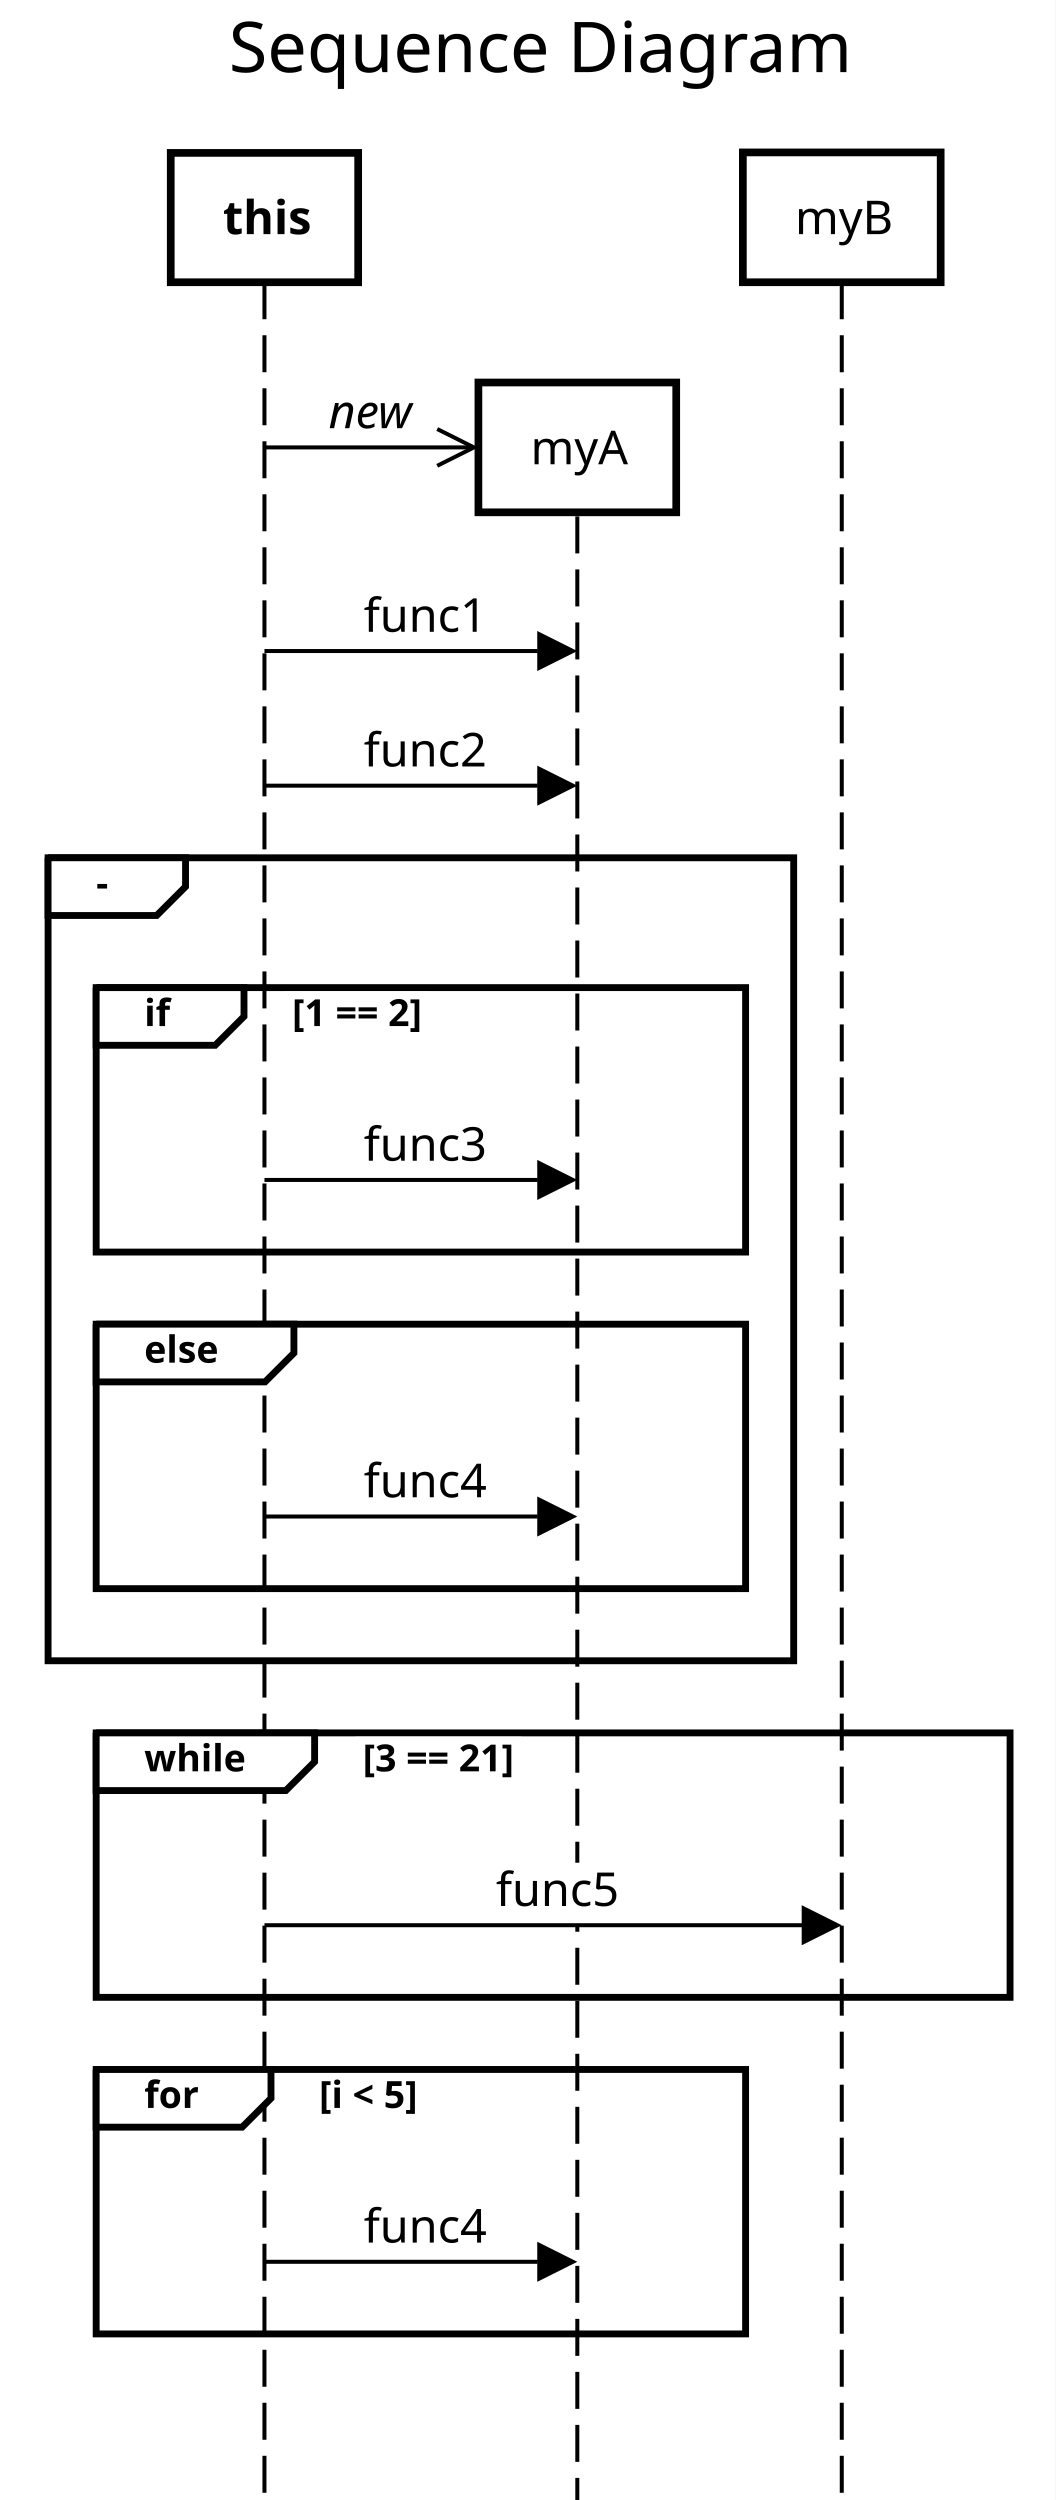
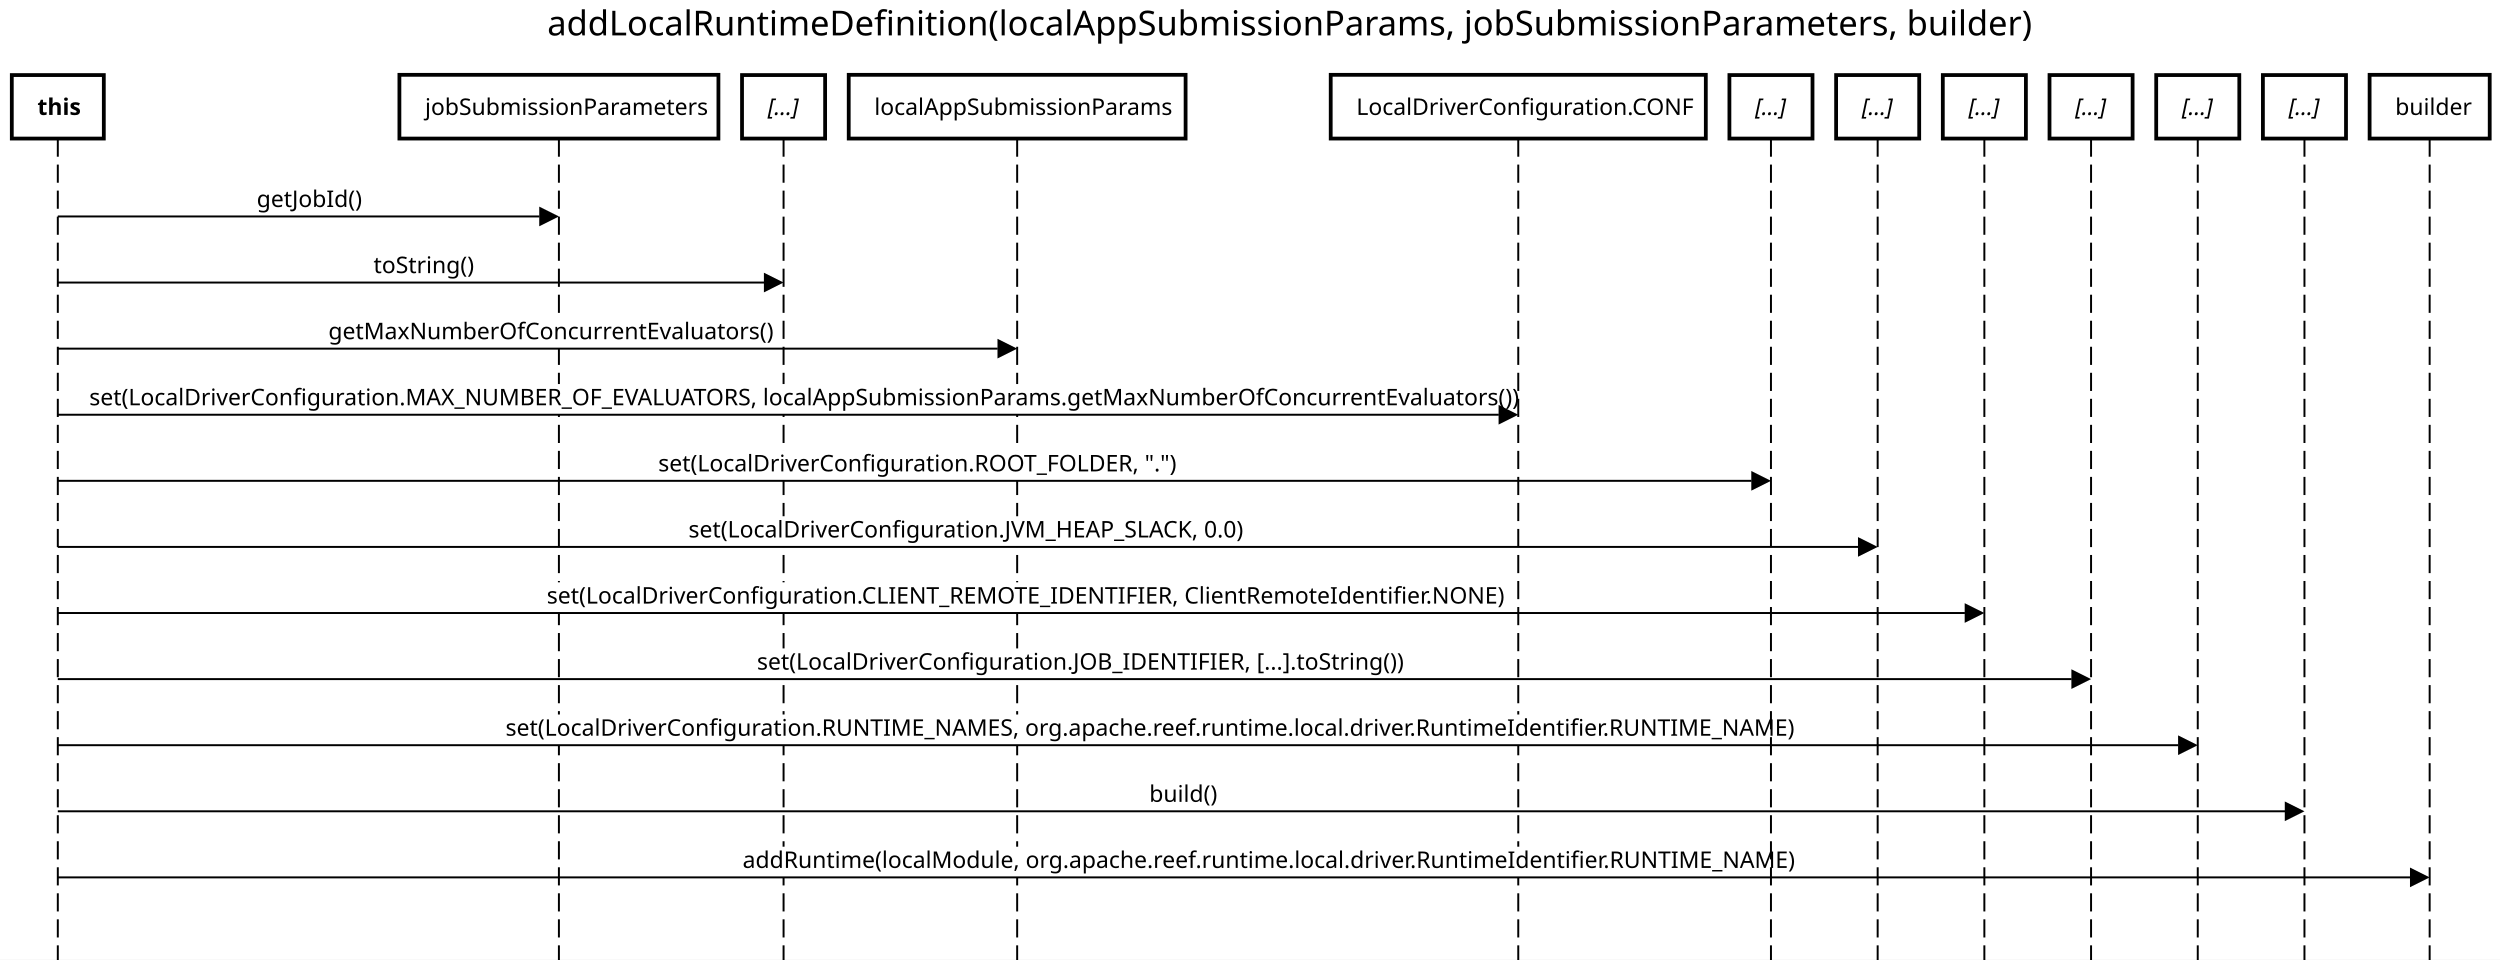
- <svg xmlns="http://www.w3.org/2000/svg" version="1.1" width="331" height="784">
+ <svg xmlns="http://www.w3.org/2000/svg" version="1.1" width="1597" height="613">
  <defs />
  <g>
    <g />
    <g />
    <g />
    <g />
    <g />
    <g />
    <g />
    <g />
-     <g>
-       <rect fill="white" stroke="none" x="0" y="0" width="331" height="784" />
-     </g>
-     <g>
-       <text fill="black" stroke="none" font-family="sans-serif" font-size="16.5pt" font-style="normal" font-weight="normal" text-decoration="normal" x="71.75" y="22.618" text-anchor="start" dominant-baseline="alphabetic" xml:space="preserve">Sequence Diagram</text>
-     </g>
-     <g />
-     <g>
-       <path fill="none" stroke="black" paint-order="fill stroke markers" d=" M 82.933 88.512 L 82.933 784.693" stroke-miterlimit="10" stroke-width="1.257" stroke-dasharray="11.599,5.026" />
-       <path fill="none" stroke="black" paint-order="fill stroke markers" d=" M 181.045 161.945 L 181.045 784.693" stroke-miterlimit="10" stroke-width="1.257" stroke-dasharray="11.599,5.026" />
-       <path fill="none" stroke="black" paint-order="fill stroke markers" d=" M 263.978 88.512 L 263.978 784.693" stroke-miterlimit="10" stroke-width="1.257" stroke-dasharray="11.599,5.026" />
-     </g>
-     <g>
-       <path fill="none" stroke="none" />
-       <g>
-         <path fill="white" stroke="black" paint-order="fill stroke markers" d=" M 53.544 47.95 L 112.321 47.95 L 112.321 88.512 L 53.544 88.512 L 53.544 47.95 Z" stroke-miterlimit="10" stroke-width="2.413" stroke-dasharray="" />
-       </g>
-       <g>
-         <text fill="black" stroke="none" font-family="sans-serif" font-size="11pt" font-style="normal" font-weight="bold" text-decoration="normal" x="69.904" y="73.433" text-anchor="start" dominant-baseline="alphabetic" xml:space="preserve">this</text>
-       </g>
-       <path fill="none" stroke="none" />
-       <g>
-         <path fill="white" stroke="black" paint-order="fill stroke markers" d=" M 232.961 47.799 L 294.995 47.799 L 294.995 88.512 L 232.961 88.512 L 232.961 47.799 Z" stroke-miterlimit="10" stroke-width="2.413" stroke-dasharray="" />
-       </g>
-       <g>
-         <g />
-         <text fill="black" stroke="none" font-family="sans-serif" font-size="11pt" font-style="normal" font-weight="normal" text-decoration="normal" x="249.322" y="73.433" text-anchor="start" dominant-baseline="alphabetic" xml:space="preserve">myB</text>
-       </g>
-     </g>
-     <g>
-       <path fill="none" stroke="none" />
-       <g>
-         <path fill="white" stroke="black" paint-order="fill stroke markers" d=" M 150.029 119.951 L 212.062 119.951 L 212.062 160.663 L 150.029 160.663 L 150.029 119.951 Z" stroke-miterlimit="10" stroke-width="2.413" stroke-dasharray="" />
-       </g>
-       <g>
-         <g />
-         <text fill="black" stroke="none" font-family="sans-serif" font-size="11pt" font-style="normal" font-weight="normal" text-decoration="normal" x="166.389" y="145.584" text-anchor="start" dominant-baseline="alphabetic" xml:space="preserve">myA</text>
-       </g>
-       <g>
-         <g>
-           <rect fill="white" stroke="none" x="100.776" y="120.705" width="31.41" height="19.602" />
-         </g>
-         <text fill="black" stroke="none" font-family="sans-serif" font-size="11pt" font-style="italic" font-weight="normal" text-decoration="normal" x="103.037" y="134.275" text-anchor="start" dominant-baseline="alphabetic" xml:space="preserve">new</text>
-       </g>
-       <g>
-         <path fill="none" stroke="black" paint-order="fill stroke markers" d=" M 82.933 140.307 L 148.144 140.307" stroke-miterlimit="10" stroke-width="1.257" stroke-dasharray="" />
-         <g transform="translate(150.0288,140.3068) translate(-150.0288,-140.3068)">
-           <path fill="none" stroke="black" paint-order="fill stroke markers" d=" M 137.11 134.544 L 148.616 140.307 L 137.11 146.07" stroke-miterlimit="10" stroke-width="1.257" />
-         </g>
-       </g>
-       <g>
-         <g>
-           <rect fill="white" stroke="none" x="111.8" y="184.563" width="40.377" height="19.602" />
-         </g>
-         <text fill="black" stroke="none" font-family="sans-serif" font-size="11pt" font-style="normal" font-weight="normal" text-decoration="normal" x="114.062" y="198.133" text-anchor="start" dominant-baseline="alphabetic" xml:space="preserve">func1</text>
-       </g>
-       <g>
-         <path fill="none" stroke="black" paint-order="fill stroke markers" d=" M 82.933 204.165 L 168.631 204.165" stroke-miterlimit="10" stroke-width="1.257" stroke-dasharray="" />
-         <g transform="translate(181.0454,204.1649) translate(-181.0454,-204.1649)">
-           <path fill="black" stroke="none" paint-order="stroke fill markers" d=" M 168.48 197.882 L 181.045 204.165 L 168.48 210.448 Z" />
-         </g>
-       </g>
-       <g>
-         <g>
-           <rect fill="white" stroke="none" x="111.8" y="226.783" width="40.377" height="19.602" />
-         </g>
-         <text fill="black" stroke="none" font-family="sans-serif" font-size="11pt" font-style="normal" font-weight="normal" text-decoration="normal" x="114.062" y="240.354" text-anchor="start" dominant-baseline="alphabetic" xml:space="preserve">func2</text>
-       </g>
-       <g>
-         <path fill="none" stroke="black" paint-order="fill stroke markers" d=" M 82.933 246.385 L 168.631 246.385" stroke-miterlimit="10" stroke-width="1.257" stroke-dasharray="" />
-         <g transform="translate(181.0454,246.3851) translate(-181.0454,-246.3851)">
-           <path fill="black" stroke="none" paint-order="stroke fill markers" d=" M 168.48 240.102 L 181.045 246.385 L 168.48 252.668 Z" />
-         </g>
-       </g>
-       <g>
-         <g>
-           <rect fill="white" stroke="none" x="111.8" y="350.428" width="40.377" height="19.602" />
-         </g>
-         <text fill="black" stroke="none" font-family="sans-serif" font-size="11pt" font-style="normal" font-weight="normal" text-decoration="normal" x="114.062" y="363.999" text-anchor="start" dominant-baseline="alphabetic" xml:space="preserve">func3</text>
-       </g>
-       <g>
-         <path fill="none" stroke="black" paint-order="fill stroke markers" d=" M 82.933 370.03 L 168.631 370.03" stroke-miterlimit="10" stroke-width="1.257" stroke-dasharray="" />
-         <g transform="translate(181.0454,370.0301) translate(-181.0454,-370.0301)">
-           <path fill="black" stroke="none" paint-order="stroke fill markers" d=" M 168.48 363.747 L 181.045 370.03 L 168.48 376.313 Z" />
-         </g>
-       </g>
-       <g>
-         <g>
-           <rect fill="white" stroke="none" x="111.8" y="455.978" width="40.377" height="19.602" />
-         </g>
-         <text fill="black" stroke="none" font-family="sans-serif" font-size="11pt" font-style="normal" font-weight="normal" text-decoration="normal" x="114.062" y="469.549" text-anchor="start" dominant-baseline="alphabetic" xml:space="preserve">func4</text>
-       </g>
-       <g>
-         <path fill="none" stroke="black" paint-order="fill stroke markers" d=" M 82.933 475.581 L 168.631 475.581" stroke-miterlimit="10" stroke-width="1.257" stroke-dasharray="" />
-         <g transform="translate(181.0454,475.5806) translate(-181.0454,-475.5806)">
-           <path fill="black" stroke="none" paint-order="stroke fill markers" d=" M 168.48 469.298 L 181.045 475.581 L 168.48 481.863 Z" />
-         </g>
-       </g>
-       <g>
-         <g>
-           <rect fill="white" stroke="none" x="153.267" y="584.147" width="40.377" height="19.602" />
-         </g>
-         <text fill="black" stroke="none" font-family="sans-serif" font-size="11pt" font-style="normal" font-weight="normal" text-decoration="normal" x="155.529" y="597.718" text-anchor="start" dominant-baseline="alphabetic" xml:space="preserve">func5</text>
-       </g>
-       <g>
-         <path fill="none" stroke="black" paint-order="fill stroke markers" d=" M 82.933 603.749 L 251.563 603.749" stroke-miterlimit="10" stroke-width="1.257" stroke-dasharray="" />
-         <g transform="translate(263.9779,603.7491) translate(-263.9779,-603.7491)">
-           <path fill="black" stroke="none" paint-order="stroke fill markers" d=" M 251.412 597.466 L 263.978 603.749 L 251.412 610.032 Z" />
-         </g>
-       </g>
-       <g>
-         <g>
-           <rect fill="white" stroke="none" x="111.8" y="689.697" width="40.377" height="19.602" />
-         </g>
-         <text fill="black" stroke="none" font-family="sans-serif" font-size="11pt" font-style="normal" font-weight="normal" text-decoration="normal" x="114.062" y="703.268" text-anchor="start" dominant-baseline="alphabetic" xml:space="preserve">func4</text>
-       </g>
-       <g>
-         <path fill="none" stroke="black" paint-order="fill stroke markers" d=" M 82.933 709.3 L 168.631 709.3" stroke-miterlimit="10" stroke-width="1.257" stroke-dasharray="" />
-         <g transform="translate(181.0454,709.2997) translate(-181.0454,-709.2997)">
-           <path fill="black" stroke="none" paint-order="stroke fill markers" d=" M 168.48 703.017 L 181.045 709.3 L 168.48 715.582 Z" />
-         </g>
-       </g>
-       <g>
-         <g />
-         <path fill="none" stroke="black" paint-order="fill stroke markers" d=" M 15.079 269.003 L 248.899 269.003 L 248.899 520.817 L 15.079 520.817 L 15.079 269.003 Z" stroke-miterlimit="10" stroke-width="2.154" stroke-dasharray="" />
-         <path fill="white" stroke="black" paint-order="fill stroke markers" d=" M 15.079 269.003 L 15.079 287.097 L 49.138 287.097 L 58.186 278.05 L 58.186 269.003 L 15.079 269.003" stroke-miterlimit="10" stroke-width="2.154" stroke-dasharray="" />
-         <text fill="black" stroke="none" font-family="sans-serif" font-size="8.8pt" font-style="normal" font-weight="bold" text-decoration="normal" x="30.157" y="281.066" text-anchor="start" dominant-baseline="alphabetic" xml:space="preserve">-</text>
-       </g>
-       <g>
-         <g />
-         <path fill="none" stroke="black" paint-order="fill stroke markers" d=" M 30.157 309.715 L 233.821 309.715 L 233.821 392.648 L 30.157 392.648 L 30.157 309.715 Z" stroke-miterlimit="10" stroke-width="2.154" stroke-dasharray="" />
-         <path fill="white" stroke="black" paint-order="fill stroke markers" d=" M 30.157 309.715 L 30.157 327.81 L 67.473 327.81 L 76.52 318.763 L 76.52 309.715 L 30.157 309.715" stroke-miterlimit="10" stroke-width="2.154" stroke-dasharray="" />
-         <text fill="black" stroke="none" font-family="sans-serif" font-size="8.8pt" font-style="normal" font-weight="bold" text-decoration="normal" x="45.236" y="321.778" text-anchor="start" dominant-baseline="alphabetic" xml:space="preserve">if</text>
-         <g>
-           <rect fill="white" stroke="none" x="89.337" y="310.922" width="45.562" height="15.682" />
-         </g>
-         <text fill="black" stroke="none" font-family="sans-serif" font-size="8.8pt" font-style="normal" font-weight="bold" text-decoration="normal" x="91.599" y="321.778" text-anchor="start" dominant-baseline="alphabetic" xml:space="preserve">[1 == 2]</text>
-       </g>
-       <g>
-         <g />
-         <path fill="none" stroke="black" paint-order="fill stroke markers" d=" M 30.157 415.266 L 233.821 415.266 L 233.821 498.199 L 30.157 498.199 L 30.157 415.266 Z" stroke-miterlimit="10" stroke-width="2.154" stroke-dasharray="" />
-         <path fill="white" stroke="black" paint-order="fill stroke markers" d=" M 30.157 415.266 L 30.157 433.36 L 83.123 433.36 L 92.17 424.313 L 92.17 415.266 L 30.157 415.266" stroke-miterlimit="10" stroke-width="2.154" stroke-dasharray="" />
-         <text fill="black" stroke="none" font-family="sans-serif" font-size="8.8pt" font-style="normal" font-weight="bold" text-decoration="normal" x="45.236" y="427.329" text-anchor="start" dominant-baseline="alphabetic" xml:space="preserve">else</text>
-       </g>
-       <g>
-         <g />
-         <path fill="none" stroke="black" paint-order="fill stroke markers" d=" M 30.157 543.435 L 316.753 543.435 L 316.753 626.367 L 30.157 626.367 L 30.157 543.435 Z" stroke-miterlimit="10" stroke-width="2.154" stroke-dasharray="" />
-         <path fill="white" stroke="black" paint-order="fill stroke markers" d=" M 30.157 543.435 L 30.157 561.529 L 89.617 561.529 L 98.664 552.482 L 98.664 543.435 L 30.157 543.435" stroke-miterlimit="10" stroke-width="2.154" stroke-dasharray="" />
-         <text fill="black" stroke="none" font-family="sans-serif" font-size="8.8pt" font-style="normal" font-weight="bold" text-decoration="normal" x="45.236" y="555.497" text-anchor="start" dominant-baseline="alphabetic" xml:space="preserve">while</text>
-         <g>
-           <rect fill="white" stroke="none" x="111.481" y="544.641" width="52.08" height="15.682" />
-         </g>
-         <text fill="black" stroke="none" font-family="sans-serif" font-size="8.8pt" font-style="normal" font-weight="bold" text-decoration="normal" x="113.743" y="555.497" text-anchor="start" dominant-baseline="alphabetic" xml:space="preserve">[3 == 21]</text>
-       </g>
-       <g>
-         <g />
-         <path fill="none" stroke="black" paint-order="fill stroke markers" d=" M 30.157 648.985 L 233.821 648.985 L 233.821 731.918 L 30.157 731.918 L 30.157 648.985 Z" stroke-miterlimit="10" stroke-width="2.154" stroke-dasharray="" />
-         <path fill="white" stroke="black" paint-order="fill stroke markers" d=" M 30.157 648.985 L 30.157 667.079 L 75.936 667.079 L 84.983 658.032 L 84.983 648.985 L 30.157 648.985" stroke-miterlimit="10" stroke-width="2.154" stroke-dasharray="" />
-         <text fill="black" stroke="none" font-family="sans-serif" font-size="8.8pt" font-style="normal" font-weight="bold" text-decoration="normal" x="45.236" y="661.048" text-anchor="start" dominant-baseline="alphabetic" xml:space="preserve">for</text>
-         <g>
-           <rect fill="white" stroke="none" x="97.8" y="650.191" width="35.457" height="15.682" />
-         </g>
-         <text fill="black" stroke="none" font-family="sans-serif" font-size="8.8pt" font-style="normal" font-weight="bold" text-decoration="normal" x="100.062" y="661.048" text-anchor="start" dominant-baseline="alphabetic" xml:space="preserve">[i &lt; 5]</text>
-       </g>
-     </g>
+     <g />
+     <g />
+     <g />
+     <g />
+     <g />
+     <g />
+     <g />
+     <g />
+     <g />
+     <g />
+     <g />
+     <g>
+       <rect fill="white" stroke="none" x="0" y="0" width="1597" height="613" />
+     </g>
+     <g>
+       <text fill="black" stroke="none" font-family="sans-serif" font-size="16.5pt" font-style="normal" font-weight="normal" text-decoration="normal" x="349.598" y="22.618" text-anchor="start" dominant-baseline="alphabetic" xml:space="preserve">addLocalRuntimeDefinition(localAppSubmissionParams, jobSubmissionParameters, builder)</text>
+     </g>
+     <g />
+     <g>
+       <path fill="none" stroke="black" paint-order="fill stroke markers" d=" M 36.928 88.512 L 36.928 613.249" stroke-miterlimit="10" stroke-width="1.257" stroke-dasharray="11.599,5.026" />
+       <path fill="none" stroke="black" paint-order="fill stroke markers" d=" M 357.033 88.512 L 357.033 613.249" stroke-miterlimit="10" stroke-width="1.257" stroke-dasharray="11.599,5.026" />
+       <path fill="none" stroke="black" paint-order="fill stroke markers" d=" M 500.545 88.512 L 500.545 613.249" stroke-miterlimit="10" stroke-width="1.257" stroke-dasharray="11.599,5.026" />
+       <path fill="none" stroke="black" paint-order="fill stroke markers" d=" M 649.761 88.512 L 649.761 613.249" stroke-miterlimit="10" stroke-width="1.257" stroke-dasharray="11.599,5.026" />
+       <path fill="none" stroke="black" paint-order="fill stroke markers" d=" M 969.866 88.512 L 969.866 613.249" stroke-miterlimit="10" stroke-width="1.257" stroke-dasharray="11.599,5.026" />
+       <path fill="none" stroke="black" paint-order="fill stroke markers" d=" M 1131.291 88.512 L 1131.291 613.249" stroke-miterlimit="10" stroke-width="1.257" stroke-dasharray="11.599,5.026" />
+       <path fill="none" stroke="black" paint-order="fill stroke markers" d=" M 1199.45 88.512 L 1199.45 613.249" stroke-miterlimit="10" stroke-width="1.257" stroke-dasharray="11.599,5.026" />
+       <path fill="none" stroke="black" paint-order="fill stroke markers" d=" M 1267.609 88.512 L 1267.609 613.249" stroke-miterlimit="10" stroke-width="1.257" stroke-dasharray="11.599,5.026" />
+       <path fill="none" stroke="black" paint-order="fill stroke markers" d=" M 1335.768 88.512 L 1335.768 613.249" stroke-miterlimit="10" stroke-width="1.257" stroke-dasharray="11.599,5.026" />
+       <path fill="none" stroke="black" paint-order="fill stroke markers" d=" M 1403.927 88.512 L 1403.927 613.249" stroke-miterlimit="10" stroke-width="1.257" stroke-dasharray="11.599,5.026" />
+       <path fill="none" stroke="black" paint-order="fill stroke markers" d=" M 1472.087 88.512 L 1472.087 613.249" stroke-miterlimit="10" stroke-width="1.257" stroke-dasharray="11.599,5.026" />
+       <path fill="none" stroke="black" paint-order="fill stroke markers" d=" M 1552.065 88.512 L 1552.065 613.249" stroke-miterlimit="10" stroke-width="1.257" stroke-dasharray="11.599,5.026" />
+     </g>
+     <g>
+       <path fill="none" stroke="none" />
+       <g>
+         <path fill="white" stroke="black" paint-order="fill stroke markers" d=" M 7.539 47.95 L 66.316 47.95 L 66.316 88.512 L 7.539 88.512 L 7.539 47.95 Z" stroke-miterlimit="10" stroke-width="2.413" stroke-dasharray="" />
+       </g>
+       <g>
+         <text fill="black" stroke="none" font-family="sans-serif" font-size="11pt" font-style="normal" font-weight="bold" text-decoration="normal" x="23.9" y="73.433" text-anchor="start" dominant-baseline="alphabetic" xml:space="preserve">this</text>
+       </g>
+       <path fill="none" stroke="none" />
+       <g>
+         <path fill="white" stroke="black" paint-order="fill stroke markers" d=" M 255.14 47.799 L 458.926 47.799 L 458.926 88.512 L 255.14 88.512 L 255.14 47.799 Z" stroke-miterlimit="10" stroke-width="2.413" stroke-dasharray="" />
+       </g>
+       <g>
+         <g />
+         <text fill="black" stroke="none" font-family="sans-serif" font-size="11pt" font-style="normal" font-weight="normal" text-decoration="normal" x="271.5" y="73.433" text-anchor="start" dominant-baseline="alphabetic" xml:space="preserve">jobSubmissionParameters</text>
+       </g>
+       <path fill="none" stroke="none" />
+       <g>
+         <path fill="white" stroke="black" paint-order="fill stroke markers" d=" M 474.005 47.95 L 527.085 47.95 L 527.085 88.512 L 474.005 88.512 L 474.005 47.95 Z" stroke-miterlimit="10" stroke-width="2.413" stroke-dasharray="" />
+       </g>
+       <g>
+         <text fill="black" stroke="none" font-family="sans-serif" font-size="11pt" font-style="italic" font-weight="normal" text-decoration="normal" x="490.365" y="73.433" text-anchor="start" dominant-baseline="alphabetic" xml:space="preserve">[...]</text>
+       </g>
+       <path fill="none" stroke="none" />
+       <g>
+         <path fill="white" stroke="black" paint-order="fill stroke markers" d=" M 542.164 47.799 L 757.358 47.799 L 757.358 88.512 L 542.164 88.512 L 542.164 47.799 Z" stroke-miterlimit="10" stroke-width="2.413" stroke-dasharray="" />
+       </g>
+       <g>
+         <g />
+         <text fill="black" stroke="none" font-family="sans-serif" font-size="11pt" font-style="normal" font-weight="normal" text-decoration="normal" x="558.524" y="73.433" text-anchor="start" dominant-baseline="alphabetic" xml:space="preserve">localAppSubmissionParams</text>
+       </g>
+       <path fill="none" stroke="none" />
+       <g>
+         <path fill="white" stroke="black" paint-order="fill stroke markers" d=" M 850.06 47.799 L 1089.672 47.799 L 1089.672 88.512 L 850.06 88.512 L 850.06 47.799 Z" stroke-miterlimit="10" stroke-width="2.413" stroke-dasharray="" />
+       </g>
+       <g>
+         <g />
+         <text fill="black" stroke="none" font-family="sans-serif" font-size="11pt" font-style="normal" font-weight="normal" text-decoration="normal" x="866.421" y="73.433" text-anchor="start" dominant-baseline="alphabetic" xml:space="preserve">LocalDriverConfiguration.CONF</text>
+       </g>
+       <path fill="none" stroke="none" />
+       <g>
+         <path fill="white" stroke="black" paint-order="fill stroke markers" d=" M 1104.75 47.95 L 1157.831 47.95 L 1157.831 88.512 L 1104.75 88.512 L 1104.75 47.95 Z" stroke-miterlimit="10" stroke-width="2.413" stroke-dasharray="" />
+       </g>
+       <g>
+         <text fill="black" stroke="none" font-family="sans-serif" font-size="11pt" font-style="italic" font-weight="normal" text-decoration="normal" x="1121.111" y="73.433" text-anchor="start" dominant-baseline="alphabetic" xml:space="preserve">[...]</text>
+       </g>
+       <path fill="none" stroke="none" />
+       <g>
+         <path fill="white" stroke="black" paint-order="fill stroke markers" d=" M 1172.91 47.95 L 1225.99 47.95 L 1225.99 88.512 L 1172.91 88.512 L 1172.91 47.95 Z" stroke-miterlimit="10" stroke-width="2.413" stroke-dasharray="" />
+       </g>
+       <g>
+         <text fill="black" stroke="none" font-family="sans-serif" font-size="11pt" font-style="italic" font-weight="normal" text-decoration="normal" x="1189.27" y="73.433" text-anchor="start" dominant-baseline="alphabetic" xml:space="preserve">[...]</text>
+       </g>
+       <path fill="none" stroke="none" />
+       <g>
+         <path fill="white" stroke="black" paint-order="fill stroke markers" d=" M 1241.069 47.95 L 1294.149 47.95 L 1294.149 88.512 L 1241.069 88.512 L 1241.069 47.95 Z" stroke-miterlimit="10" stroke-width="2.413" stroke-dasharray="" />
+       </g>
+       <g>
+         <text fill="black" stroke="none" font-family="sans-serif" font-size="11pt" font-style="italic" font-weight="normal" text-decoration="normal" x="1257.429" y="73.433" text-anchor="start" dominant-baseline="alphabetic" xml:space="preserve">[...]</text>
+       </g>
+       <path fill="none" stroke="none" />
+       <g>
+         <path fill="white" stroke="black" paint-order="fill stroke markers" d=" M 1309.228 47.95 L 1362.308 47.95 L 1362.308 88.512 L 1309.228 88.512 L 1309.228 47.95 Z" stroke-miterlimit="10" stroke-width="2.413" stroke-dasharray="" />
+       </g>
+       <g>
+         <text fill="black" stroke="none" font-family="sans-serif" font-size="11pt" font-style="italic" font-weight="normal" text-decoration="normal" x="1325.588" y="73.433" text-anchor="start" dominant-baseline="alphabetic" xml:space="preserve">[...]</text>
+       </g>
+       <path fill="none" stroke="none" />
+       <g>
+         <path fill="white" stroke="black" paint-order="fill stroke markers" d=" M 1377.387 47.95 L 1430.468 47.95 L 1430.468 88.512 L 1377.387 88.512 L 1377.387 47.95 Z" stroke-miterlimit="10" stroke-width="2.413" stroke-dasharray="" />
+       </g>
+       <g>
+         <text fill="black" stroke="none" font-family="sans-serif" font-size="11pt" font-style="italic" font-weight="normal" text-decoration="normal" x="1393.747" y="73.433" text-anchor="start" dominant-baseline="alphabetic" xml:space="preserve">[...]</text>
+       </g>
+       <path fill="none" stroke="none" />
+       <g>
+         <path fill="white" stroke="black" paint-order="fill stroke markers" d=" M 1445.546 47.95 L 1498.627 47.95 L 1498.627 88.512 L 1445.546 88.512 L 1445.546 47.95 Z" stroke-miterlimit="10" stroke-width="2.413" stroke-dasharray="" />
+       </g>
+       <g>
+         <text fill="black" stroke="none" font-family="sans-serif" font-size="11pt" font-style="italic" font-weight="normal" text-decoration="normal" x="1461.907" y="73.433" text-anchor="start" dominant-baseline="alphabetic" xml:space="preserve">[...]</text>
+       </g>
+       <path fill="none" stroke="none" />
+       <g>
+         <path fill="white" stroke="black" paint-order="fill stroke markers" d=" M 1513.706 47.799 L 1590.424 47.799 L 1590.424 88.512 L 1513.706 88.512 L 1513.706 47.799 Z" stroke-miterlimit="10" stroke-width="2.413" stroke-dasharray="" />
+       </g>
+       <g>
+         <g />
+         <text fill="black" stroke="none" font-family="sans-serif" font-size="11pt" font-style="normal" font-weight="normal" text-decoration="normal" x="1530.066" y="73.433" text-anchor="start" dominant-baseline="alphabetic" xml:space="preserve">builder</text>
+       </g>
+     </g>
+     <g>
+       <g>
+         <g>
+           <rect fill="white" stroke="none" x="161.724" y="118.669" width="70.513" height="19.602" />
+         </g>
+         <text fill="black" stroke="none" font-family="sans-serif" font-size="11pt" font-style="normal" font-weight="normal" text-decoration="normal" x="163.986" y="132.24" text-anchor="start" dominant-baseline="alphabetic" xml:space="preserve">getJobId()</text>
+       </g>
+       <g>
+         <path fill="none" stroke="black" paint-order="fill stroke markers" d=" M 36.928 138.271 L 344.618 138.271" stroke-miterlimit="10" stroke-width="1.257" stroke-dasharray="" />
+         <g transform="translate(357.0329,138.2712) translate(-357.0329,-138.2712)">
+           <path fill="black" stroke="none" paint-order="stroke fill markers" d=" M 344.467 131.988 L 357.033 138.271 L 344.467 144.554 Z" />
+         </g>
+       </g>
+       <g>
+         <g>
+           <rect fill="white" stroke="none" x="236.339" y="160.889" width="64.795" height="19.602" />
+         </g>
+         <text fill="black" stroke="none" font-family="sans-serif" font-size="11pt" font-style="normal" font-weight="normal" text-decoration="normal" x="238.601" y="174.46" text-anchor="start" dominant-baseline="alphabetic" xml:space="preserve">toString()</text>
+       </g>
+       <g>
+         <path fill="none" stroke="black" paint-order="fill stroke markers" d=" M 36.928 180.491 L 488.13 180.491" stroke-miterlimit="10" stroke-width="1.257" stroke-dasharray="" />
+         <g transform="translate(500.5451,180.4914) translate(-500.5451,-180.4914)">
+           <path fill="black" stroke="none" paint-order="stroke fill markers" d=" M 487.98 174.209 L 500.545 180.491 L 487.98 186.774 Z" />
+         </g>
+       </g>
+       <g>
+         <g>
+           <rect fill="white" stroke="none" x="207.498" y="203.109" width="271.692" height="19.602" />
+         </g>
+         <text fill="black" stroke="none" font-family="sans-serif" font-size="11pt" font-style="normal" font-weight="normal" text-decoration="normal" x="209.76" y="216.68" text-anchor="start" dominant-baseline="alphabetic" xml:space="preserve">getMaxNumberOfConcurrentEvaluators()</text>
+       </g>
+       <g>
+         <path fill="none" stroke="black" paint-order="fill stroke markers" d=" M 36.928 222.712 L 637.346 222.712" stroke-miterlimit="10" stroke-width="1.257" stroke-dasharray="" />
+         <g transform="translate(649.761,222.7116) translate(-649.761,-222.7116)">
+           <path fill="black" stroke="none" paint-order="stroke fill markers" d=" M 637.195 216.429 L 649.761 222.712 L 637.195 228.994 Z" />
+         </g>
+       </g>
+       <g>
+         <g>
+           <rect fill="white" stroke="none" x="54.771" y="245.33" width="897.252" height="19.602" />
+         </g>
+         <text fill="black" stroke="none" font-family="sans-serif" font-size="11pt" font-style="normal" font-weight="normal" text-decoration="normal" x="57.033" y="258.9" text-anchor="start" dominant-baseline="alphabetic" xml:space="preserve">set(LocalDriverConfiguration.MAX_NUMBER_OF_EVALUATORS, localAppSubmissionParams.getMaxNumberOfConcurrentEvaluators())</text>
+       </g>
+       <g>
+         <path fill="none" stroke="black" paint-order="fill stroke markers" d=" M 36.928 264.932 L 957.451 264.932" stroke-miterlimit="10" stroke-width="1.257" stroke-dasharray="" />
+         <g transform="translate(969.866,264.9319) translate(-969.866,-264.9319)">
+           <path fill="black" stroke="none" paint-order="stroke fill markers" d=" M 957.3 258.649 L 969.866 264.932 L 957.3 271.215 Z" />
+         </g>
+       </g>
+       <g>
+         <g>
+           <rect fill="white" stroke="none" x="418.228" y="287.55" width="331.763" height="19.602" />
+         </g>
+         <text fill="black" stroke="none" font-family="sans-serif" font-size="11pt" font-style="normal" font-weight="normal" text-decoration="normal" x="420.49" y="301.121" text-anchor="start" dominant-baseline="alphabetic" xml:space="preserve">set(LocalDriverConfiguration.ROOT_FOLDER, ".")</text>
+       </g>
+       <g>
+         <path fill="none" stroke="black" paint-order="fill stroke markers" d=" M 36.928 307.152 L 1118.876 307.152" stroke-miterlimit="10" stroke-width="1.257" stroke-dasharray="" />
+         <g transform="translate(1131.291,307.1521) translate(-1131.291,-307.1521)">
+           <path fill="black" stroke="none" paint-order="stroke fill markers" d=" M 1118.725 300.869 L 1131.291 307.152 L 1118.725 313.435 Z" />
+         </g>
+       </g>
+       <g>
+         <g>
+           <rect fill="white" stroke="none" x="437.533" y="329.77" width="361.312" height="19.602" />
+         </g>
+         <text fill="black" stroke="none" font-family="sans-serif" font-size="11pt" font-style="normal" font-weight="normal" text-decoration="normal" x="439.795" y="343.341" text-anchor="start" dominant-baseline="alphabetic" xml:space="preserve">set(LocalDriverConfiguration.JVM_HEAP_SLACK, 0.0)</text>
+       </g>
+       <g>
+         <path fill="none" stroke="black" paint-order="fill stroke markers" d=" M 36.928 349.372 L 1187.035 349.372" stroke-miterlimit="10" stroke-width="1.257" stroke-dasharray="" />
+         <g transform="translate(1199.45,349.3723) translate(-1199.45,-349.3723)">
+           <path fill="black" stroke="none" paint-order="stroke fill markers" d=" M 1186.884 343.09 L 1199.45 349.372 L 1186.884 355.655 Z" />
+         </g>
+       </g>
+       <g>
+         <g>
+           <rect fill="white" stroke="none" x="347.017" y="371.99" width="610.503" height="19.602" />
+         </g>
+         <text fill="black" stroke="none" font-family="sans-serif" font-size="11pt" font-style="normal" font-weight="normal" text-decoration="normal" x="349.279" y="385.561" text-anchor="start" dominant-baseline="alphabetic" xml:space="preserve">set(LocalDriverConfiguration.CLIENT_REMOTE_IDENTIFIER, ClientRemoteIdentifier.NONE)</text>
+       </g>
+       <g>
+         <path fill="none" stroke="black" paint-order="fill stroke markers" d=" M 36.928 391.593 L 1255.194 391.593" stroke-miterlimit="10" stroke-width="1.257" stroke-dasharray="" />
+         <g transform="translate(1267.609,391.5925) translate(-1267.609,-391.5925)">
+           <path fill="black" stroke="none" paint-order="stroke fill markers" d=" M 1255.043 385.31 L 1267.609 391.593 L 1255.043 397.875 Z" />
+         </g>
+       </g>
+       <g>
+         <g>
+           <rect fill="white" stroke="none" x="481.282" y="414.21" width="410.132" height="19.602" />
+         </g>
+         <text fill="black" stroke="none" font-family="sans-serif" font-size="11pt" font-style="normal" font-weight="normal" text-decoration="normal" x="483.544" y="427.781" text-anchor="start" dominant-baseline="alphabetic" xml:space="preserve">set(LocalDriverConfiguration.JOB_IDENTIFIER, [...].toString())</text>
+       </g>
+       <g>
+         <path fill="none" stroke="black" paint-order="fill stroke markers" d=" M 36.928 433.813 L 1323.353 433.813" stroke-miterlimit="10" stroke-width="1.257" stroke-dasharray="" />
+         <g transform="translate(1335.768,433.8127) translate(-1335.768,-433.8127)">
+           <path fill="black" stroke="none" paint-order="stroke fill markers" d=" M 1323.203 427.53 L 1335.768 433.813 L 1323.203 440.096 Z" />
+         </g>
+       </g>
+       <g>
+         <g>
+           <rect fill="white" stroke="none" x="320.68" y="456.431" width="799.496" height="19.602" />
+         </g>
+         <text fill="black" stroke="none" font-family="sans-serif" font-size="11pt" font-style="normal" font-weight="normal" text-decoration="normal" x="322.941" y="470.001" text-anchor="start" dominant-baseline="alphabetic" xml:space="preserve">set(LocalDriverConfiguration.RUNTIME_NAMES, org.apache.reef.runtime.local.driver.RuntimeIdentifier.RUNTIME_NAME)</text>
+       </g>
+       <g>
+         <path fill="none" stroke="black" paint-order="fill stroke markers" d=" M 36.928 476.033 L 1391.513 476.033" stroke-miterlimit="10" stroke-width="1.257" stroke-dasharray="" />
+         <g transform="translate(1403.927,476.033) translate(-1403.927,-476.033)">
+           <path fill="black" stroke="none" paint-order="stroke fill markers" d=" M 1391.362 469.75 L 1403.927 476.033 L 1391.362 482.316 Z" />
+         </g>
+       </g>
+       <g>
+         <g>
+           <rect fill="white" stroke="none" x="731.882" y="498.651" width="45.251" height="19.602" />
+         </g>
+         <text fill="black" stroke="none" font-family="sans-serif" font-size="11pt" font-style="normal" font-weight="normal" text-decoration="normal" x="734.144" y="512.222" text-anchor="start" dominant-baseline="alphabetic" xml:space="preserve">build()</text>
+       </g>
+       <g>
+         <path fill="none" stroke="black" paint-order="fill stroke markers" d=" M 36.928 518.253 L 1459.672 518.253" stroke-miterlimit="10" stroke-width="1.257" stroke-dasharray="" />
+         <g transform="translate(1472.087,518.2532) translate(-1472.087,-518.2532)">
+           <path fill="black" stroke="none" paint-order="stroke fill markers" d=" M 1459.521 511.97 L 1472.087 518.253 L 1459.521 524.536 Z" />
+         </g>
+       </g>
+       <g>
+         <g>
+           <rect fill="white" stroke="none" x="472.105" y="540.871" width="644.782" height="19.602" />
+         </g>
+         <text fill="black" stroke="none" font-family="sans-serif" font-size="11pt" font-style="normal" font-weight="normal" text-decoration="normal" x="474.367" y="554.442" text-anchor="start" dominant-baseline="alphabetic" xml:space="preserve">addRuntime(localModule, org.apache.reef.runtime.local.driver.RuntimeIdentifier.RUNTIME_NAME)</text>
+       </g>
+       <g>
+         <path fill="none" stroke="black" paint-order="fill stroke markers" d=" M 36.928 560.473 L 1539.65 560.473" stroke-miterlimit="10" stroke-width="1.257" stroke-dasharray="" />
+         <g transform="translate(1552.065,560.4734) translate(-1552.065,-560.4734)">
+           <path fill="black" stroke="none" paint-order="stroke fill markers" d=" M 1539.499 554.191 L 1552.065 560.473 L 1539.499 566.756 Z" />
+         </g>
+       </g>
+     </g>
+     <g />
+     <g />
+     <g />
    <g />
  </g>
</svg>
